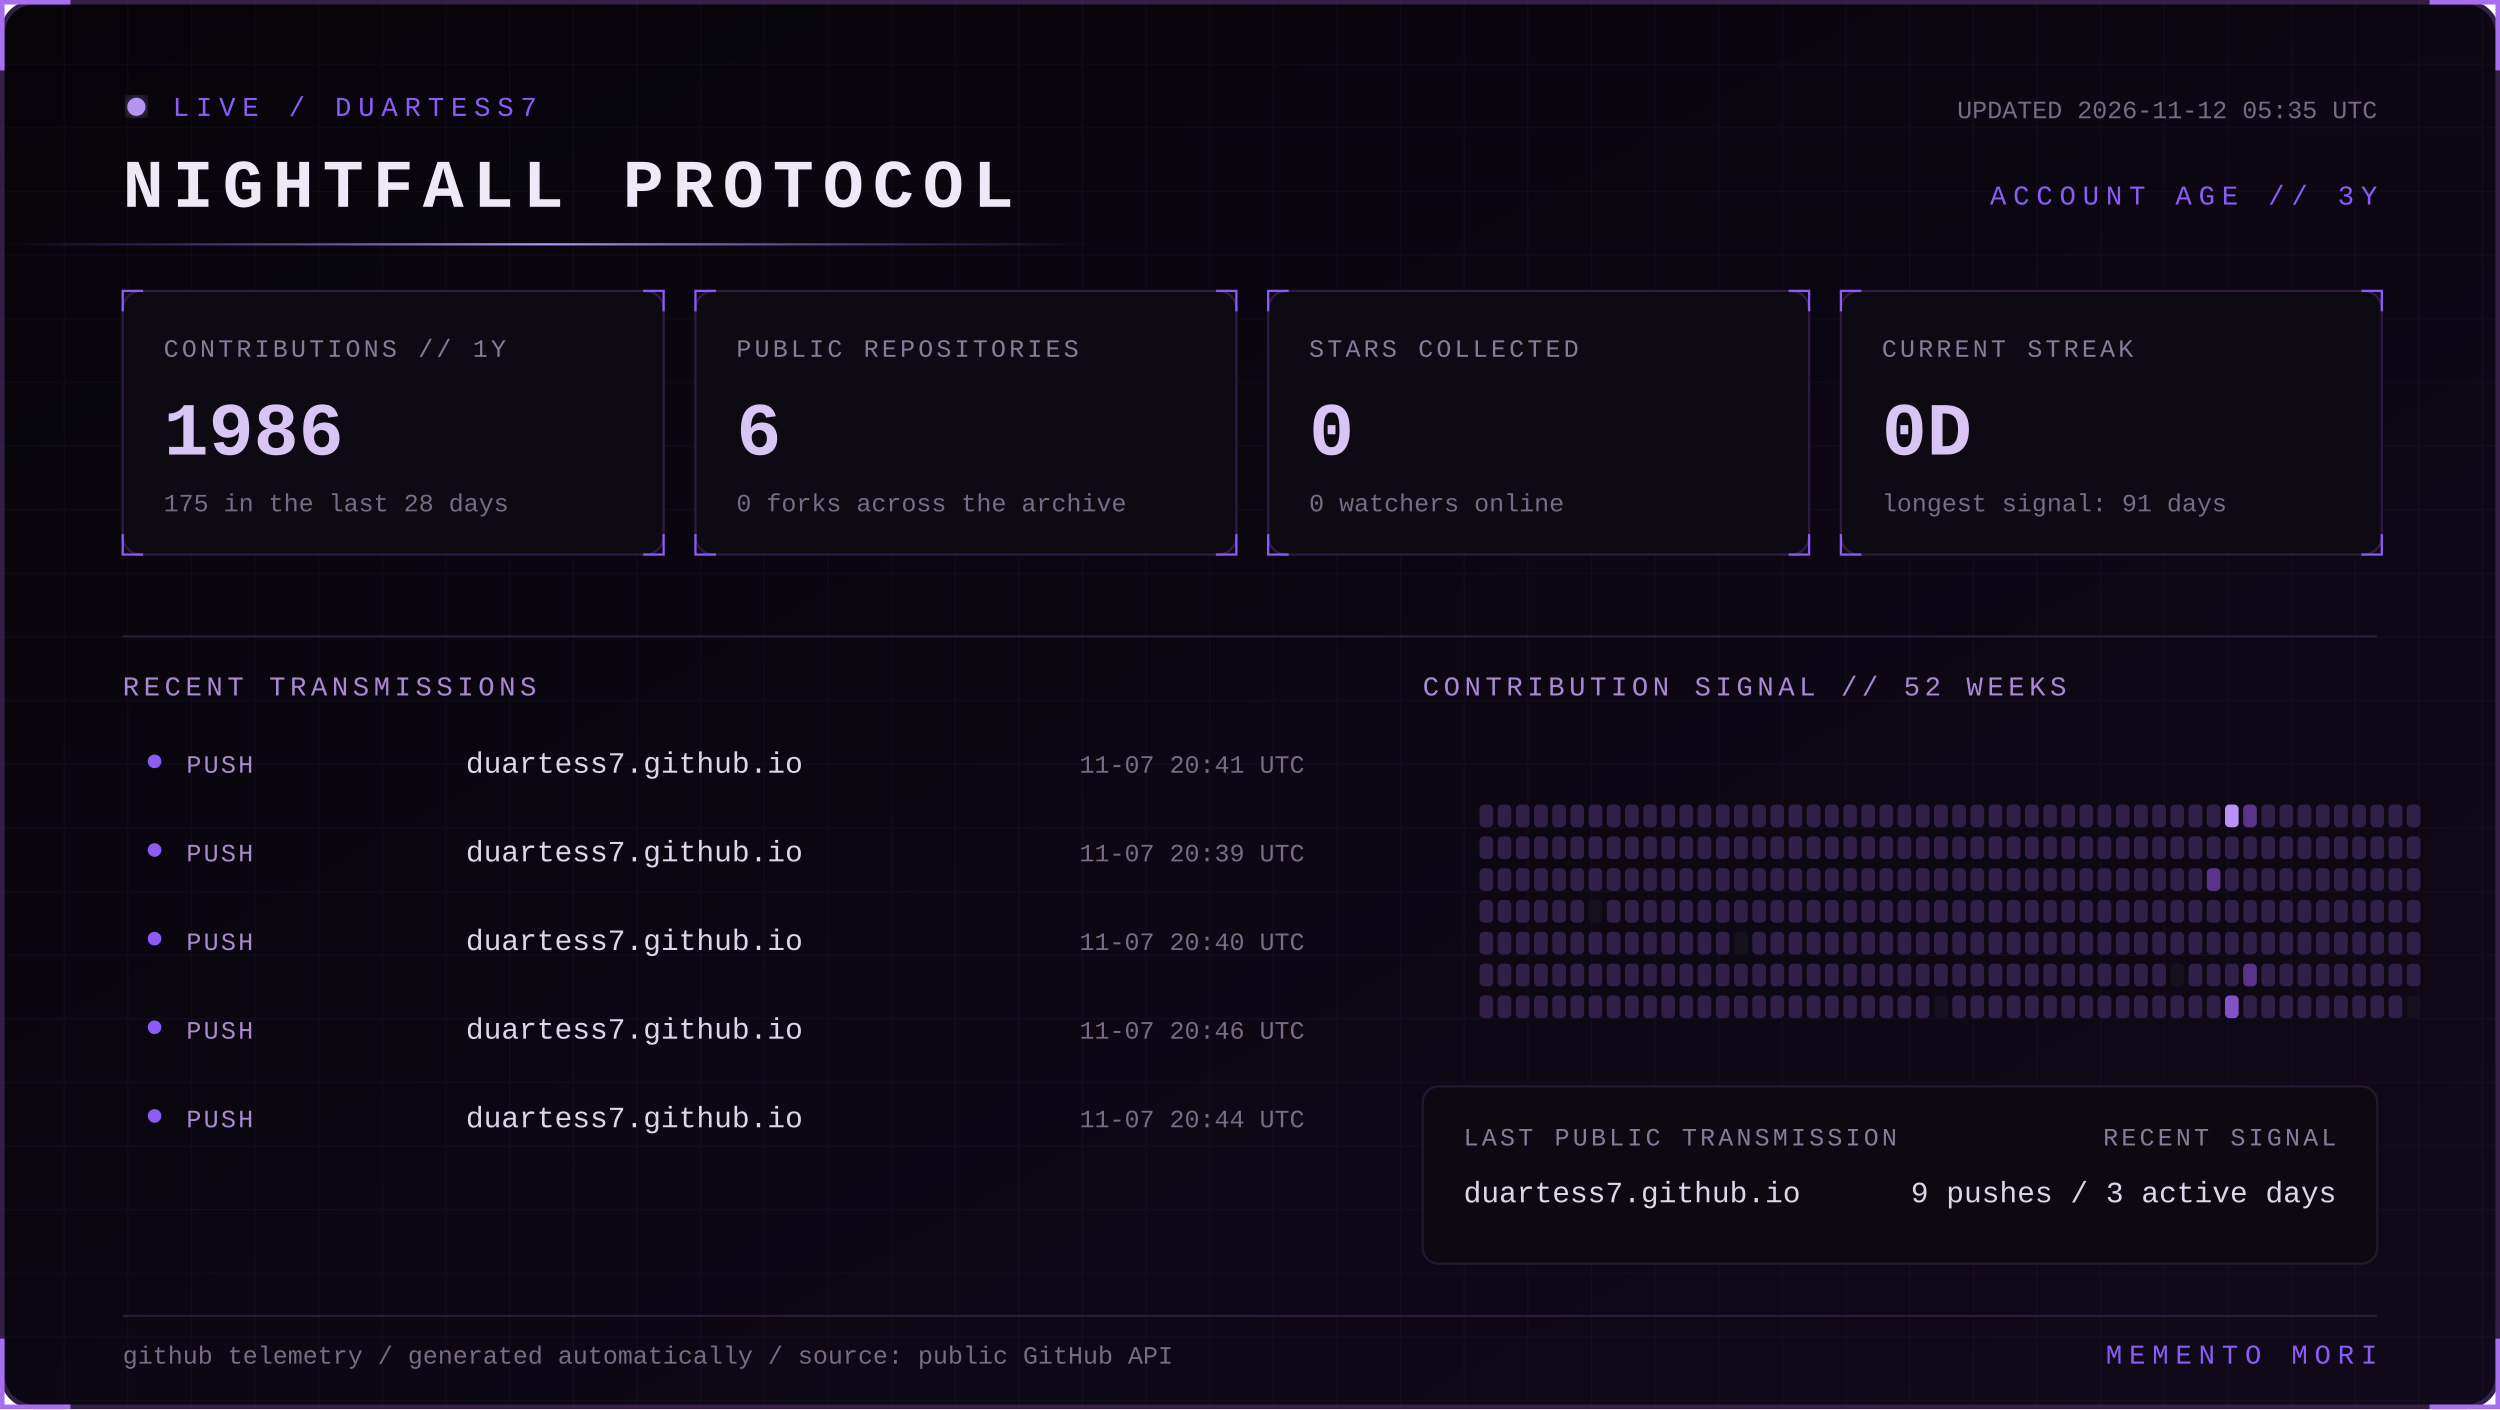
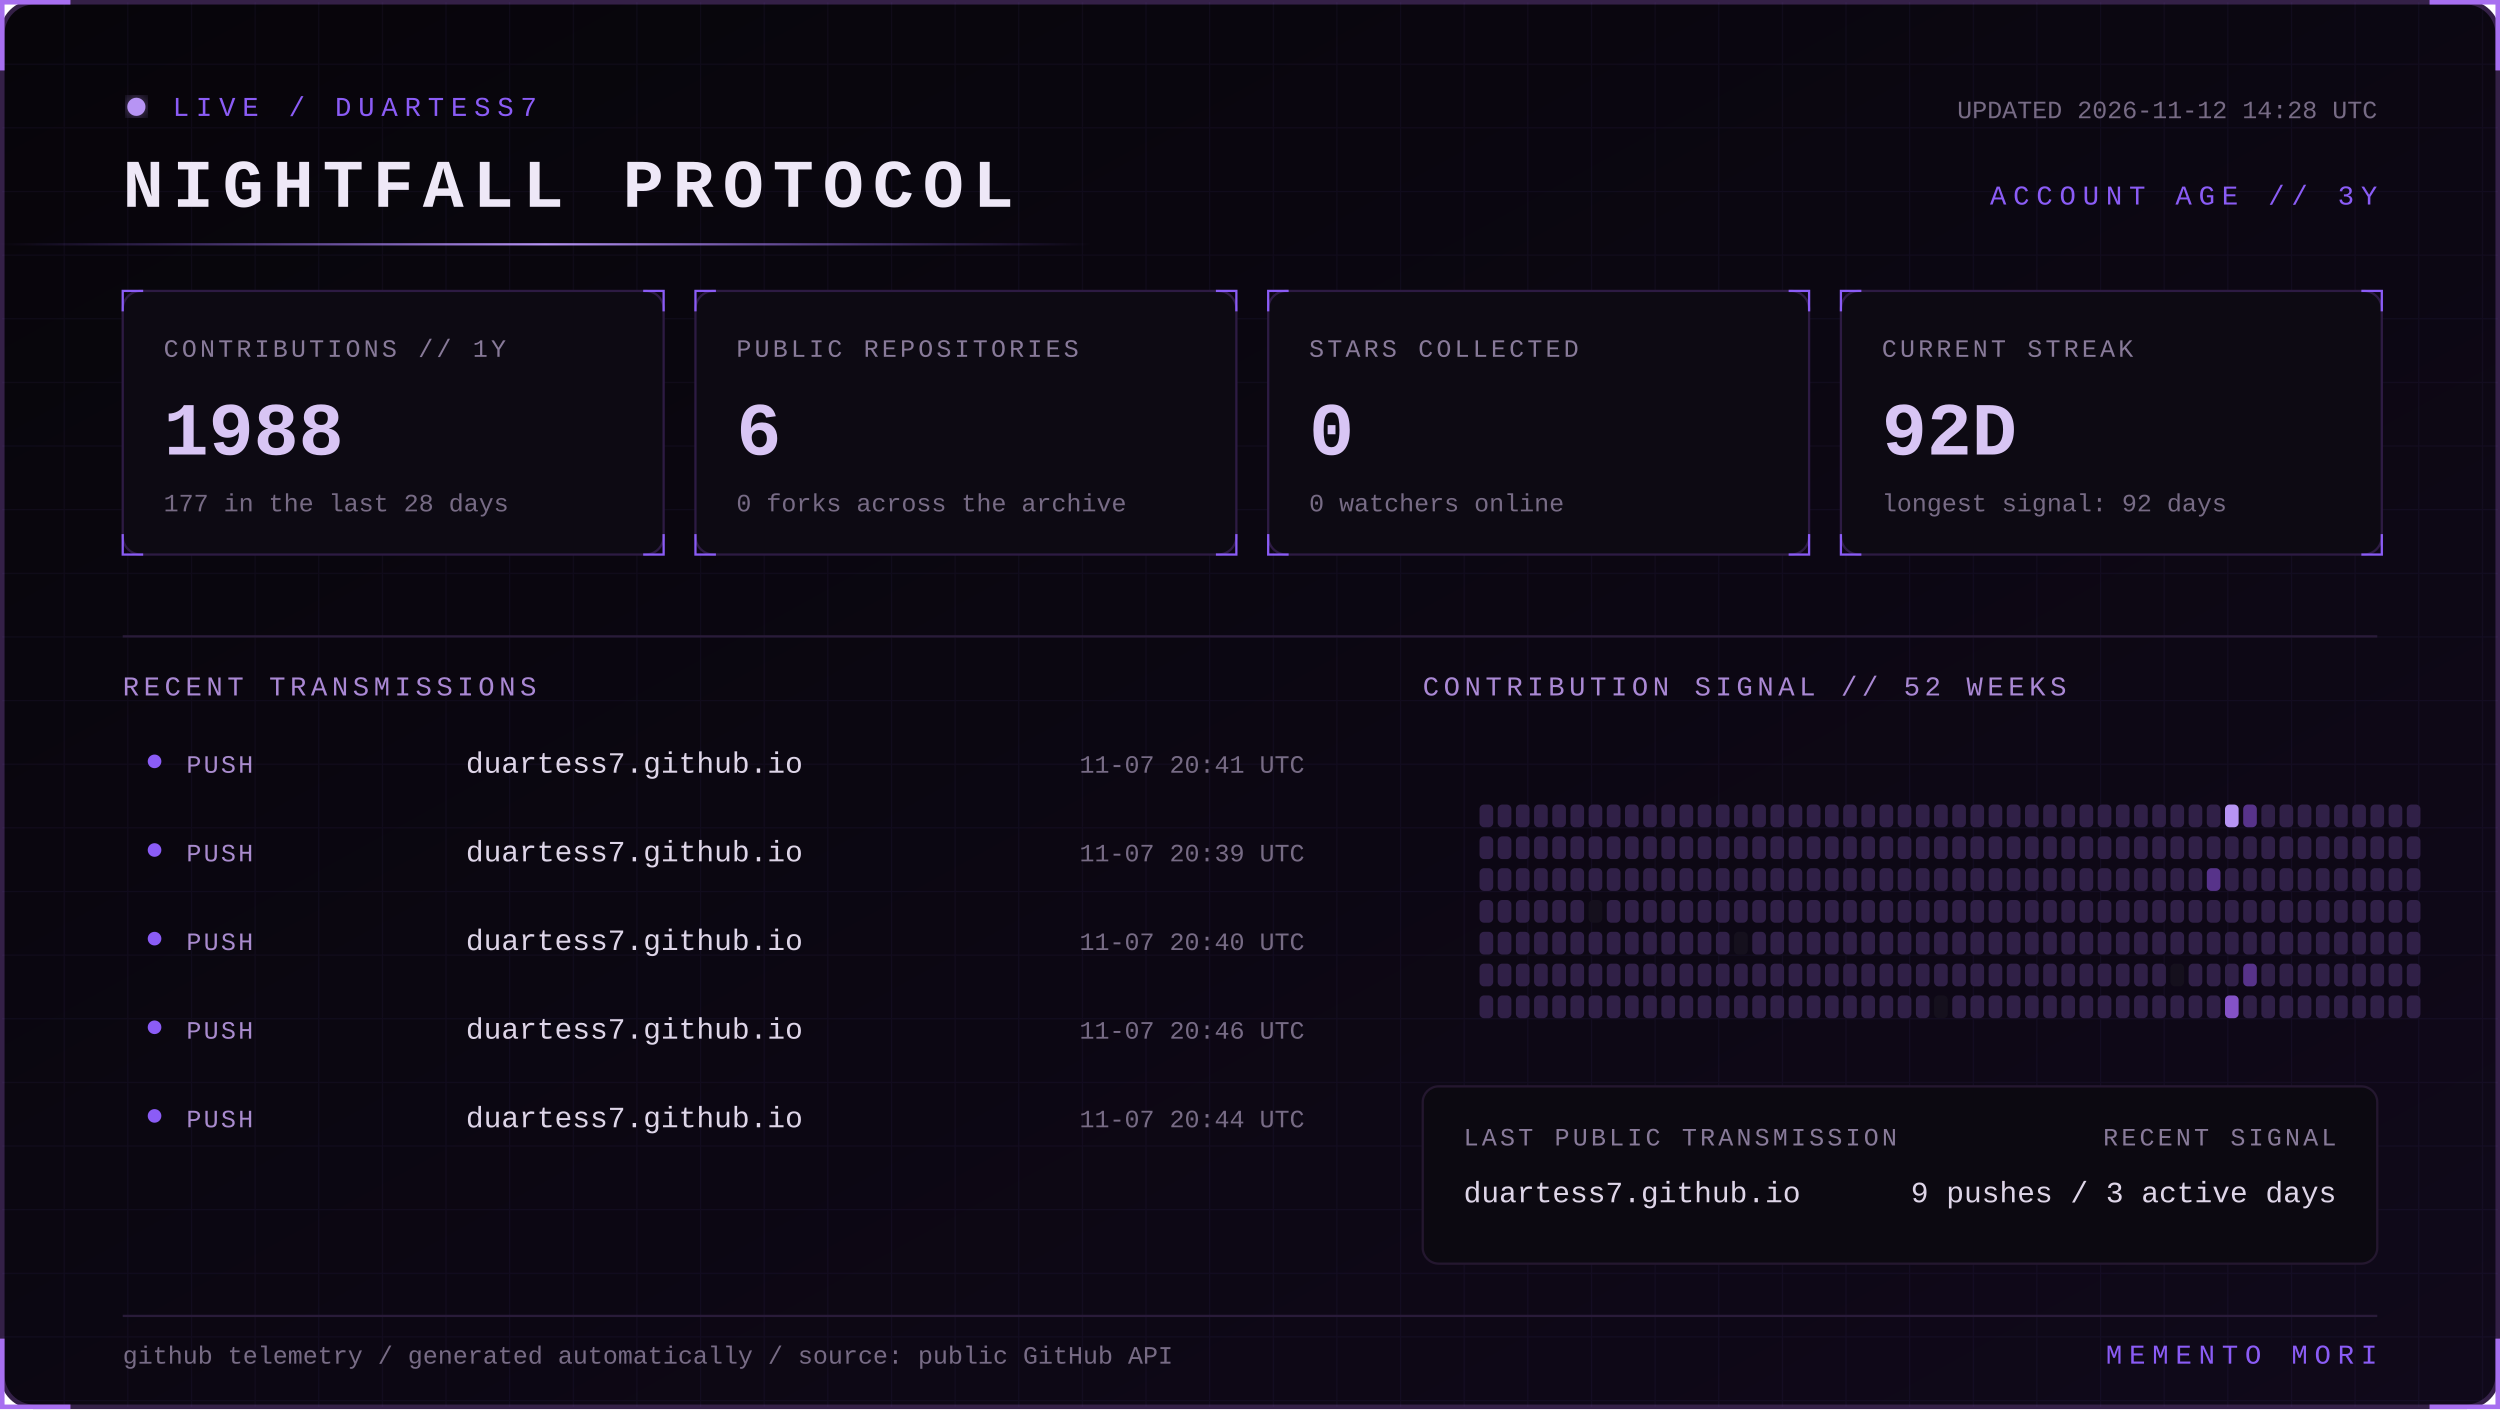
<svg xmlns="http://www.w3.org/2000/svg" width="1100" height="620" viewBox="0 0 1100 620" role="img" aria-labelledby="title desc">
  <defs>
    <linearGradient id="bg" x1="0" y1="0" x2="1" y2="1">
      <stop stop-color="#07050a" />
      <stop offset="1" stop-color="#10091a" />
    </linearGradient>
    <linearGradient id="beam">
      <stop stop-color="#8b5cf6" stop-opacity="0" />
      <stop offset=".5" stop-color="#b794f4" />
      <stop offset="1" stop-color="#8b5cf6" stop-opacity="0" />
    </linearGradient>
    <filter id="glow">
      <feGaussianBlur stdDeviation="4" result="b" />
      <feMerge>
        <feMergeNode in="b" />
        <feMergeNode in="SourceGraphic" />
      </feMerge>
    </filter>
    <pattern id="grid" width="28" height="28" patternUnits="userSpaceOnUse">
      <path d="M28 0H0V28" fill="none" stroke="#8b5cf6" stroke-opacity=".055" />
    </pattern>
    <style>
      text { font-family: Consolas, 'Courier New', monospace; }
      .kicker { fill:#8b5cf6; font-size:12px; letter-spacing:3px; }
      .title { fill:#eee8f7; font-size:30px; font-weight:700; letter-spacing:4px; }
      .label { fill:#887a99; font-size:11px; letter-spacing:1.4px; }
      .value { fill:#d8c5f4; font-size:33px; font-weight:700; }
      .detail,.pct { fill:#776b85; font-size:11px; }
      .section { fill:#aa88d4; font-size:12px; letter-spacing:2px; }
      .lang { fill:#ded5e8; font-size:13px; }
      .event { fill:#a98bce; font-size:11px; letter-spacing:1px; }
      .scan { animation:scan 5s linear infinite; }
      .blink { animation:blink 1.6s step-end infinite; }
      @keyframes scan { from { transform:translateX(-500px) } to { transform:translateX(1100px) } }
      @keyframes blink { 50% { opacity:.25 } }
    </style>
  </defs>
  <rect x="1" y="1" width="1098" height="618" rx="14" fill="url(#bg)" stroke="#342047" stroke-width="2" />
  <rect x="1" y="1" width="1098" height="618" rx="14" fill="url(#grid)" />
  <path d="M31 1H1v30 M1069 1h30v30 M1099 589v30h-30 M31 619H1v-30" stroke="#a76ff0" stroke-width="2" fill="none" />
  <g transform="translate(54 42)">
    <circle cx="6" cy="5" r="4" fill="#b794f4" filter="url(#glow)" class="blink" />
    <text x="22" y="9" class="kicker">LIVE / DUARTESS7</text>
    <text y="49" class="title">NIGHTFALL PROTOCOL</text>
-     <text x="992" y="10" text-anchor="end" class="detail">UPDATED 2026-11-12 05:35 UTC</text>
+     <text x="992" y="10" text-anchor="end" class="detail">UPDATED 2026-11-12 14:28 UTC</text>
    <text x="992" y="48" text-anchor="end" class="kicker">ACCOUNT AGE // 3Y</text>
  </g>
  <rect y="107" width="480" height="1" fill="url(#beam)" class="scan" />
  <g transform="translate(54 128)">
    <rect width="238" height="116" rx="8" fill="#0d0a13" stroke="#2d1b43" />
    <path d="M0 9V0h9 M229 0h9v9 M238 107v9h-9 M9 116H0v-9" stroke="#8b5cf6" fill="none" />
    <text x="18" y="29" class="label">CONTRIBUTIONS // 1Y</text>
-     <text x="18" y="72" class="value">1986</text>
-     <text x="18" y="97" class="detail">175 in the last 28 days</text>
+     <text x="18" y="72" class="value">1988</text>
+     <text x="18" y="97" class="detail">177 in the last 28 days</text>
  </g>
  <g transform="translate(306 128)">
    <rect width="238" height="116" rx="8" fill="#0d0a13" stroke="#2d1b43" />
    <path d="M0 9V0h9 M229 0h9v9 M238 107v9h-9 M9 116H0v-9" stroke="#8b5cf6" fill="none" />
    <text x="18" y="29" class="label">PUBLIC REPOSITORIES</text>
    <text x="18" y="72" class="value">6</text>
    <text x="18" y="97" class="detail">0 forks across the archive</text>
  </g>
  <g transform="translate(558 128)">
    <rect width="238" height="116" rx="8" fill="#0d0a13" stroke="#2d1b43" />
    <path d="M0 9V0h9 M229 0h9v9 M238 107v9h-9 M9 116H0v-9" stroke="#8b5cf6" fill="none" />
    <text x="18" y="29" class="label">STARS COLLECTED</text>
    <text x="18" y="72" class="value">0</text>
    <text x="18" y="97" class="detail">0 watchers online</text>
  </g>
  <g transform="translate(810 128)">
    <rect width="238" height="116" rx="8" fill="#0d0a13" stroke="#2d1b43" />
    <path d="M0 9V0h9 M229 0h9v9 M238 107v9h-9 M9 116H0v-9" stroke="#8b5cf6" fill="none" />
    <text x="18" y="29" class="label">CURRENT STREAK</text>
-     <text x="18" y="72" class="value">0D</text>
-     <text x="18" y="97" class="detail">longest signal: 91 days</text>
+     <text x="18" y="72" class="value">92D</text>
+     <text x="18" y="97" class="detail">longest signal: 92 days</text>
  </g>
  <path d="M54 280H1046" stroke="#291b39" />
  <text x="54" y="306" class="section">RECENT TRANSMISSIONS</text>
  <text x="626" y="306" class="section">CONTRIBUTION SIGNAL // 52 WEEKS</text>
  <circle cx="68" cy="335" r="3" fill="#8b5cf6" />
  <text x="82" y="340" class="event">PUSH</text>
  <text x="205" y="340" class="lang">duartess7.github.io</text>
  <text x="574" y="340" text-anchor="end" class="pct">11-07 20:41 UTC</text>
  <circle cx="68" cy="374" r="3" fill="#8b5cf6" />
  <text x="82" y="379" class="event">PUSH</text>
  <text x="205" y="379" class="lang">duartess7.github.io</text>
  <text x="574" y="379" text-anchor="end" class="pct">11-07 20:39 UTC</text>
  <circle cx="68" cy="413" r="3" fill="#8b5cf6" />
  <text x="82" y="418" class="event">PUSH</text>
  <text x="205" y="418" class="lang">duartess7.github.io</text>
  <text x="574" y="418" text-anchor="end" class="pct">11-07 20:40 UTC</text>
  <circle cx="68" cy="452" r="3" fill="#8b5cf6" />
  <text x="82" y="457" class="event">PUSH</text>
  <text x="205" y="457" class="lang">duartess7.github.io</text>
  <text x="574" y="457" text-anchor="end" class="pct">11-07 20:46 UTC</text>
  <circle cx="68" cy="491" r="3" fill="#8b5cf6" />
  <text x="82" y="496" class="event">PUSH</text>
  <text x="205" y="496" class="lang">duartess7.github.io</text>
  <text x="574" y="496" text-anchor="end" class="pct">11-07 20:44 UTC</text>
  <g>
    <rect x="651" y="354" width="6" height="10" rx="2" fill="#302047" />
    <rect x="651" y="368" width="6" height="10" rx="2" fill="#302047" />
    <rect x="651" y="382" width="6" height="10" rx="2" fill="#302047" />
    <rect x="651" y="396" width="6" height="10" rx="2" fill="#302047" />
    <rect x="651" y="410" width="6" height="10" rx="2" fill="#302047" />
    <rect x="651" y="424" width="6" height="10" rx="2" fill="#302047" />
    <rect x="651" y="438" width="6" height="10" rx="2" fill="#302047" />
    <rect x="659" y="354" width="6" height="10" rx="2" fill="#302047" />
    <rect x="659" y="368" width="6" height="10" rx="2" fill="#302047" />
    <rect x="659" y="382" width="6" height="10" rx="2" fill="#302047" />
    <rect x="659" y="396" width="6" height="10" rx="2" fill="#302047" />
    <rect x="659" y="410" width="6" height="10" rx="2" fill="#302047" />
    <rect x="659" y="424" width="6" height="10" rx="2" fill="#302047" />
    <rect x="659" y="438" width="6" height="10" rx="2" fill="#302047" />
    <rect x="667" y="354" width="6" height="10" rx="2" fill="#302047" />
    <rect x="667" y="368" width="6" height="10" rx="2" fill="#302047" />
    <rect x="667" y="382" width="6" height="10" rx="2" fill="#302047" />
    <rect x="667" y="396" width="6" height="10" rx="2" fill="#302047" />
    <rect x="667" y="410" width="6" height="10" rx="2" fill="#302047" />
    <rect x="667" y="424" width="6" height="10" rx="2" fill="#302047" />
    <rect x="667" y="438" width="6" height="10" rx="2" fill="#302047" />
    <rect x="675" y="354" width="6" height="10" rx="2" fill="#302047" />
    <rect x="675" y="368" width="6" height="10" rx="2" fill="#302047" />
    <rect x="675" y="382" width="6" height="10" rx="2" fill="#302047" />
    <rect x="675" y="396" width="6" height="10" rx="2" fill="#302047" />
    <rect x="675" y="410" width="6" height="10" rx="2" fill="#302047" />
    <rect x="675" y="424" width="6" height="10" rx="2" fill="#302047" />
    <rect x="675" y="438" width="6" height="10" rx="2" fill="#302047" />
    <rect x="683" y="354" width="6" height="10" rx="2" fill="#302047" />
    <rect x="683" y="368" width="6" height="10" rx="2" fill="#302047" />
    <rect x="683" y="382" width="6" height="10" rx="2" fill="#302047" />
    <rect x="683" y="396" width="6" height="10" rx="2" fill="#302047" />
    <rect x="683" y="410" width="6" height="10" rx="2" fill="#302047" />
    <rect x="683" y="424" width="6" height="10" rx="2" fill="#302047" />
    <rect x="683" y="438" width="6" height="10" rx="2" fill="#302047" />
    <rect x="691" y="354" width="6" height="10" rx="2" fill="#302047" />
    <rect x="691" y="368" width="6" height="10" rx="2" fill="#302047" />
    <rect x="691" y="382" width="6" height="10" rx="2" fill="#302047" />
    <rect x="691" y="396" width="6" height="10" rx="2" fill="#302047" />
    <rect x="691" y="410" width="6" height="10" rx="2" fill="#302047" />
    <rect x="691" y="424" width="6" height="10" rx="2" fill="#302047" />
    <rect x="691" y="438" width="6" height="10" rx="2" fill="#302047" />
    <rect x="699" y="354" width="6" height="10" rx="2" fill="#302047" />
    <rect x="699" y="368" width="6" height="10" rx="2" fill="#302047" />
    <rect x="699" y="382" width="6" height="10" rx="2" fill="#302047" />
    <rect x="699" y="396" width="6" height="10" rx="2" fill="#15101d" />
    <rect x="699" y="410" width="6" height="10" rx="2" fill="#302047" />
    <rect x="699" y="424" width="6" height="10" rx="2" fill="#302047" />
    <rect x="699" y="438" width="6" height="10" rx="2" fill="#302047" />
    <rect x="707" y="354" width="6" height="10" rx="2" fill="#302047" />
    <rect x="707" y="368" width="6" height="10" rx="2" fill="#302047" />
    <rect x="707" y="382" width="6" height="10" rx="2" fill="#302047" />
    <rect x="707" y="396" width="6" height="10" rx="2" fill="#302047" />
    <rect x="707" y="410" width="6" height="10" rx="2" fill="#302047" />
    <rect x="707" y="424" width="6" height="10" rx="2" fill="#302047" />
    <rect x="707" y="438" width="6" height="10" rx="2" fill="#302047" />
    <rect x="715" y="354" width="6" height="10" rx="2" fill="#302047" />
    <rect x="715" y="368" width="6" height="10" rx="2" fill="#302047" />
    <rect x="715" y="382" width="6" height="10" rx="2" fill="#302047" />
    <rect x="715" y="396" width="6" height="10" rx="2" fill="#302047" />
    <rect x="715" y="410" width="6" height="10" rx="2" fill="#302047" />
    <rect x="715" y="424" width="6" height="10" rx="2" fill="#302047" />
    <rect x="715" y="438" width="6" height="10" rx="2" fill="#302047" />
    <rect x="723" y="354" width="6" height="10" rx="2" fill="#302047" />
    <rect x="723" y="368" width="6" height="10" rx="2" fill="#302047" />
    <rect x="723" y="382" width="6" height="10" rx="2" fill="#302047" />
    <rect x="723" y="396" width="6" height="10" rx="2" fill="#302047" />
    <rect x="723" y="410" width="6" height="10" rx="2" fill="#302047" />
    <rect x="723" y="424" width="6" height="10" rx="2" fill="#302047" />
    <rect x="723" y="438" width="6" height="10" rx="2" fill="#302047" />
    <rect x="731" y="354" width="6" height="10" rx="2" fill="#302047" />
    <rect x="731" y="368" width="6" height="10" rx="2" fill="#302047" />
    <rect x="731" y="382" width="6" height="10" rx="2" fill="#302047" />
    <rect x="731" y="396" width="6" height="10" rx="2" fill="#302047" />
    <rect x="731" y="410" width="6" height="10" rx="2" fill="#302047" />
    <rect x="731" y="424" width="6" height="10" rx="2" fill="#302047" />
    <rect x="731" y="438" width="6" height="10" rx="2" fill="#302047" />
    <rect x="739" y="354" width="6" height="10" rx="2" fill="#302047" />
    <rect x="739" y="368" width="6" height="10" rx="2" fill="#302047" />
    <rect x="739" y="382" width="6" height="10" rx="2" fill="#302047" />
    <rect x="739" y="396" width="6" height="10" rx="2" fill="#302047" />
    <rect x="739" y="410" width="6" height="10" rx="2" fill="#302047" />
    <rect x="739" y="424" width="6" height="10" rx="2" fill="#302047" />
    <rect x="739" y="438" width="6" height="10" rx="2" fill="#302047" />
    <rect x="747" y="354" width="6" height="10" rx="2" fill="#302047" />
    <rect x="747" y="368" width="6" height="10" rx="2" fill="#302047" />
    <rect x="747" y="382" width="6" height="10" rx="2" fill="#302047" />
    <rect x="747" y="396" width="6" height="10" rx="2" fill="#302047" />
    <rect x="747" y="410" width="6" height="10" rx="2" fill="#302047" />
    <rect x="747" y="424" width="6" height="10" rx="2" fill="#302047" />
    <rect x="747" y="438" width="6" height="10" rx="2" fill="#302047" />
    <rect x="755" y="354" width="6" height="10" rx="2" fill="#302047" />
    <rect x="755" y="368" width="6" height="10" rx="2" fill="#302047" />
    <rect x="755" y="382" width="6" height="10" rx="2" fill="#302047" />
    <rect x="755" y="396" width="6" height="10" rx="2" fill="#302047" />
    <rect x="755" y="410" width="6" height="10" rx="2" fill="#302047" />
    <rect x="755" y="424" width="6" height="10" rx="2" fill="#302047" />
    <rect x="755" y="438" width="6" height="10" rx="2" fill="#302047" />
    <rect x="763" y="354" width="6" height="10" rx="2" fill="#302047" />
    <rect x="763" y="368" width="6" height="10" rx="2" fill="#302047" />
    <rect x="763" y="382" width="6" height="10" rx="2" fill="#302047" />
    <rect x="763" y="396" width="6" height="10" rx="2" fill="#302047" />
    <rect x="763" y="410" width="6" height="10" rx="2" fill="#15101d" />
    <rect x="763" y="424" width="6" height="10" rx="2" fill="#302047" />
    <rect x="763" y="438" width="6" height="10" rx="2" fill="#302047" />
    <rect x="771" y="354" width="6" height="10" rx="2" fill="#302047" />
    <rect x="771" y="368" width="6" height="10" rx="2" fill="#302047" />
    <rect x="771" y="382" width="6" height="10" rx="2" fill="#302047" />
    <rect x="771" y="396" width="6" height="10" rx="2" fill="#302047" />
    <rect x="771" y="410" width="6" height="10" rx="2" fill="#302047" />
    <rect x="771" y="424" width="6" height="10" rx="2" fill="#302047" />
    <rect x="771" y="438" width="6" height="10" rx="2" fill="#302047" />
    <rect x="779" y="354" width="6" height="10" rx="2" fill="#302047" />
    <rect x="779" y="368" width="6" height="10" rx="2" fill="#302047" />
    <rect x="779" y="382" width="6" height="10" rx="2" fill="#302047" />
    <rect x="779" y="396" width="6" height="10" rx="2" fill="#302047" />
    <rect x="779" y="410" width="6" height="10" rx="2" fill="#302047" />
    <rect x="779" y="424" width="6" height="10" rx="2" fill="#302047" />
    <rect x="779" y="438" width="6" height="10" rx="2" fill="#302047" />
    <rect x="787" y="354" width="6" height="10" rx="2" fill="#302047" />
    <rect x="787" y="368" width="6" height="10" rx="2" fill="#302047" />
    <rect x="787" y="382" width="6" height="10" rx="2" fill="#302047" />
    <rect x="787" y="396" width="6" height="10" rx="2" fill="#302047" />
    <rect x="787" y="410" width="6" height="10" rx="2" fill="#302047" />
    <rect x="787" y="424" width="6" height="10" rx="2" fill="#302047" />
    <rect x="787" y="438" width="6" height="10" rx="2" fill="#302047" />
    <rect x="795" y="354" width="6" height="10" rx="2" fill="#302047" />
    <rect x="795" y="368" width="6" height="10" rx="2" fill="#302047" />
    <rect x="795" y="382" width="6" height="10" rx="2" fill="#302047" />
    <rect x="795" y="396" width="6" height="10" rx="2" fill="#302047" />
    <rect x="795" y="410" width="6" height="10" rx="2" fill="#302047" />
    <rect x="795" y="424" width="6" height="10" rx="2" fill="#302047" />
    <rect x="795" y="438" width="6" height="10" rx="2" fill="#302047" />
    <rect x="803" y="354" width="6" height="10" rx="2" fill="#302047" />
    <rect x="803" y="368" width="6" height="10" rx="2" fill="#302047" />
    <rect x="803" y="382" width="6" height="10" rx="2" fill="#302047" />
    <rect x="803" y="396" width="6" height="10" rx="2" fill="#302047" />
    <rect x="803" y="410" width="6" height="10" rx="2" fill="#302047" />
    <rect x="803" y="424" width="6" height="10" rx="2" fill="#302047" />
    <rect x="803" y="438" width="6" height="10" rx="2" fill="#302047" />
    <rect x="811" y="354" width="6" height="10" rx="2" fill="#302047" />
    <rect x="811" y="368" width="6" height="10" rx="2" fill="#302047" />
    <rect x="811" y="382" width="6" height="10" rx="2" fill="#302047" />
    <rect x="811" y="396" width="6" height="10" rx="2" fill="#302047" />
    <rect x="811" y="410" width="6" height="10" rx="2" fill="#302047" />
    <rect x="811" y="424" width="6" height="10" rx="2" fill="#302047" />
    <rect x="811" y="438" width="6" height="10" rx="2" fill="#302047" />
    <rect x="819" y="354" width="6" height="10" rx="2" fill="#302047" />
    <rect x="819" y="368" width="6" height="10" rx="2" fill="#302047" />
    <rect x="819" y="382" width="6" height="10" rx="2" fill="#302047" />
    <rect x="819" y="396" width="6" height="10" rx="2" fill="#302047" />
    <rect x="819" y="410" width="6" height="10" rx="2" fill="#302047" />
    <rect x="819" y="424" width="6" height="10" rx="2" fill="#302047" />
    <rect x="819" y="438" width="6" height="10" rx="2" fill="#302047" />
    <rect x="827" y="354" width="6" height="10" rx="2" fill="#302047" />
    <rect x="827" y="368" width="6" height="10" rx="2" fill="#302047" />
    <rect x="827" y="382" width="6" height="10" rx="2" fill="#302047" />
    <rect x="827" y="396" width="6" height="10" rx="2" fill="#302047" />
    <rect x="827" y="410" width="6" height="10" rx="2" fill="#302047" />
    <rect x="827" y="424" width="6" height="10" rx="2" fill="#302047" />
    <rect x="827" y="438" width="6" height="10" rx="2" fill="#302047" />
    <rect x="835" y="354" width="6" height="10" rx="2" fill="#302047" />
    <rect x="835" y="368" width="6" height="10" rx="2" fill="#302047" />
    <rect x="835" y="382" width="6" height="10" rx="2" fill="#302047" />
    <rect x="835" y="396" width="6" height="10" rx="2" fill="#302047" />
    <rect x="835" y="410" width="6" height="10" rx="2" fill="#302047" />
    <rect x="835" y="424" width="6" height="10" rx="2" fill="#302047" />
    <rect x="835" y="438" width="6" height="10" rx="2" fill="#302047" />
    <rect x="843" y="354" width="6" height="10" rx="2" fill="#302047" />
    <rect x="843" y="368" width="6" height="10" rx="2" fill="#302047" />
    <rect x="843" y="382" width="6" height="10" rx="2" fill="#302047" />
    <rect x="843" y="396" width="6" height="10" rx="2" fill="#302047" />
    <rect x="843" y="410" width="6" height="10" rx="2" fill="#302047" />
    <rect x="843" y="424" width="6" height="10" rx="2" fill="#302047" />
    <rect x="843" y="438" width="6" height="10" rx="2" fill="#302047" />
    <rect x="851" y="354" width="6" height="10" rx="2" fill="#302047" />
    <rect x="851" y="368" width="6" height="10" rx="2" fill="#302047" />
    <rect x="851" y="382" width="6" height="10" rx="2" fill="#302047" />
    <rect x="851" y="396" width="6" height="10" rx="2" fill="#302047" />
    <rect x="851" y="410" width="6" height="10" rx="2" fill="#302047" />
    <rect x="851" y="424" width="6" height="10" rx="2" fill="#302047" />
    <rect x="851" y="438" width="6" height="10" rx="2" fill="#15101d" />
    <rect x="859" y="354" width="6" height="10" rx="2" fill="#302047" />
    <rect x="859" y="368" width="6" height="10" rx="2" fill="#302047" />
    <rect x="859" y="382" width="6" height="10" rx="2" fill="#302047" />
    <rect x="859" y="396" width="6" height="10" rx="2" fill="#302047" />
    <rect x="859" y="410" width="6" height="10" rx="2" fill="#302047" />
    <rect x="859" y="424" width="6" height="10" rx="2" fill="#302047" />
    <rect x="859" y="438" width="6" height="10" rx="2" fill="#302047" />
    <rect x="867" y="354" width="6" height="10" rx="2" fill="#302047" />
    <rect x="867" y="368" width="6" height="10" rx="2" fill="#302047" />
    <rect x="867" y="382" width="6" height="10" rx="2" fill="#302047" />
    <rect x="867" y="396" width="6" height="10" rx="2" fill="#302047" />
    <rect x="867" y="410" width="6" height="10" rx="2" fill="#302047" />
    <rect x="867" y="424" width="6" height="10" rx="2" fill="#302047" />
    <rect x="867" y="438" width="6" height="10" rx="2" fill="#302047" />
    <rect x="875" y="354" width="6" height="10" rx="2" fill="#302047" />
    <rect x="875" y="368" width="6" height="10" rx="2" fill="#302047" />
    <rect x="875" y="382" width="6" height="10" rx="2" fill="#302047" />
    <rect x="875" y="396" width="6" height="10" rx="2" fill="#302047" />
    <rect x="875" y="410" width="6" height="10" rx="2" fill="#302047" />
    <rect x="875" y="424" width="6" height="10" rx="2" fill="#302047" />
    <rect x="875" y="438" width="6" height="10" rx="2" fill="#302047" />
    <rect x="883" y="354" width="6" height="10" rx="2" fill="#302047" />
    <rect x="883" y="368" width="6" height="10" rx="2" fill="#302047" />
    <rect x="883" y="382" width="6" height="10" rx="2" fill="#302047" />
    <rect x="883" y="396" width="6" height="10" rx="2" fill="#302047" />
    <rect x="883" y="410" width="6" height="10" rx="2" fill="#302047" />
    <rect x="883" y="424" width="6" height="10" rx="2" fill="#302047" />
    <rect x="883" y="438" width="6" height="10" rx="2" fill="#302047" />
    <rect x="891" y="354" width="6" height="10" rx="2" fill="#302047" />
    <rect x="891" y="368" width="6" height="10" rx="2" fill="#302047" />
    <rect x="891" y="382" width="6" height="10" rx="2" fill="#302047" />
    <rect x="891" y="396" width="6" height="10" rx="2" fill="#302047" />
    <rect x="891" y="410" width="6" height="10" rx="2" fill="#302047" />
    <rect x="891" y="424" width="6" height="10" rx="2" fill="#302047" />
    <rect x="891" y="438" width="6" height="10" rx="2" fill="#302047" />
    <rect x="899" y="354" width="6" height="10" rx="2" fill="#302047" />
    <rect x="899" y="368" width="6" height="10" rx="2" fill="#302047" />
    <rect x="899" y="382" width="6" height="10" rx="2" fill="#302047" />
    <rect x="899" y="396" width="6" height="10" rx="2" fill="#302047" />
    <rect x="899" y="410" width="6" height="10" rx="2" fill="#302047" />
    <rect x="899" y="424" width="6" height="10" rx="2" fill="#302047" />
    <rect x="899" y="438" width="6" height="10" rx="2" fill="#302047" />
    <rect x="907" y="354" width="6" height="10" rx="2" fill="#302047" />
    <rect x="907" y="368" width="6" height="10" rx="2" fill="#302047" />
    <rect x="907" y="382" width="6" height="10" rx="2" fill="#302047" />
    <rect x="907" y="396" width="6" height="10" rx="2" fill="#302047" />
    <rect x="907" y="410" width="6" height="10" rx="2" fill="#302047" />
    <rect x="907" y="424" width="6" height="10" rx="2" fill="#302047" />
    <rect x="907" y="438" width="6" height="10" rx="2" fill="#302047" />
    <rect x="915" y="354" width="6" height="10" rx="2" fill="#302047" />
    <rect x="915" y="368" width="6" height="10" rx="2" fill="#302047" />
    <rect x="915" y="382" width="6" height="10" rx="2" fill="#302047" />
    <rect x="915" y="396" width="6" height="10" rx="2" fill="#302047" />
    <rect x="915" y="410" width="6" height="10" rx="2" fill="#302047" />
    <rect x="915" y="424" width="6" height="10" rx="2" fill="#302047" />
    <rect x="915" y="438" width="6" height="10" rx="2" fill="#302047" />
    <rect x="923" y="354" width="6" height="10" rx="2" fill="#302047" />
    <rect x="923" y="368" width="6" height="10" rx="2" fill="#302047" />
    <rect x="923" y="382" width="6" height="10" rx="2" fill="#302047" />
    <rect x="923" y="396" width="6" height="10" rx="2" fill="#302047" />
    <rect x="923" y="410" width="6" height="10" rx="2" fill="#302047" />
    <rect x="923" y="424" width="6" height="10" rx="2" fill="#302047" />
    <rect x="923" y="438" width="6" height="10" rx="2" fill="#302047" />
    <rect x="931" y="354" width="6" height="10" rx="2" fill="#302047" />
    <rect x="931" y="368" width="6" height="10" rx="2" fill="#302047" />
    <rect x="931" y="382" width="6" height="10" rx="2" fill="#302047" />
    <rect x="931" y="396" width="6" height="10" rx="2" fill="#302047" />
    <rect x="931" y="410" width="6" height="10" rx="2" fill="#302047" />
    <rect x="931" y="424" width="6" height="10" rx="2" fill="#302047" />
    <rect x="931" y="438" width="6" height="10" rx="2" fill="#302047" />
    <rect x="939" y="354" width="6" height="10" rx="2" fill="#302047" />
    <rect x="939" y="368" width="6" height="10" rx="2" fill="#302047" />
    <rect x="939" y="382" width="6" height="10" rx="2" fill="#302047" />
    <rect x="939" y="396" width="6" height="10" rx="2" fill="#302047" />
    <rect x="939" y="410" width="6" height="10" rx="2" fill="#302047" />
    <rect x="939" y="424" width="6" height="10" rx="2" fill="#302047" />
    <rect x="939" y="438" width="6" height="10" rx="2" fill="#302047" />
    <rect x="947" y="354" width="6" height="10" rx="2" fill="#302047" />
    <rect x="947" y="368" width="6" height="10" rx="2" fill="#302047" />
    <rect x="947" y="382" width="6" height="10" rx="2" fill="#302047" />
    <rect x="947" y="396" width="6" height="10" rx="2" fill="#302047" />
    <rect x="947" y="410" width="6" height="10" rx="2" fill="#302047" />
    <rect x="947" y="424" width="6" height="10" rx="2" fill="#302047" />
    <rect x="947" y="438" width="6" height="10" rx="2" fill="#302047" />
    <rect x="955" y="354" width="6" height="10" rx="2" fill="#302047" />
    <rect x="955" y="368" width="6" height="10" rx="2" fill="#302047" />
    <rect x="955" y="382" width="6" height="10" rx="2" fill="#302047" />
    <rect x="955" y="396" width="6" height="10" rx="2" fill="#302047" />
    <rect x="955" y="410" width="6" height="10" rx="2" fill="#302047" />
    <rect x="955" y="424" width="6" height="10" rx="2" fill="#15101d" />
    <rect x="955" y="438" width="6" height="10" rx="2" fill="#302047" />
    <rect x="963" y="354" width="6" height="10" rx="2" fill="#302047" />
    <rect x="963" y="368" width="6" height="10" rx="2" fill="#302047" />
    <rect x="963" y="382" width="6" height="10" rx="2" fill="#302047" />
    <rect x="963" y="396" width="6" height="10" rx="2" fill="#302047" />
    <rect x="963" y="410" width="6" height="10" rx="2" fill="#302047" />
    <rect x="963" y="424" width="6" height="10" rx="2" fill="#302047" />
    <rect x="963" y="438" width="6" height="10" rx="2" fill="#302047" />
    <rect x="971" y="354" width="6" height="10" rx="2" fill="#302047" />
    <rect x="971" y="368" width="6" height="10" rx="2" fill="#302047" />
    <rect x="971" y="382" width="6" height="10" rx="2" fill="#57338a" />
    <rect x="971" y="396" width="6" height="10" rx="2" fill="#302047" />
    <rect x="971" y="410" width="6" height="10" rx="2" fill="#302047" />
    <rect x="971" y="424" width="6" height="10" rx="2" fill="#302047" />
    <rect x="971" y="438" width="6" height="10" rx="2" fill="#302047" />
    <rect x="979" y="354" width="6" height="10" rx="2" fill="#b794f4" />
    <rect x="979" y="368" width="6" height="10" rx="2" fill="#302047" />
    <rect x="979" y="382" width="6" height="10" rx="2" fill="#302047" />
    <rect x="979" y="396" width="6" height="10" rx="2" fill="#302047" />
    <rect x="979" y="410" width="6" height="10" rx="2" fill="#302047" />
    <rect x="979" y="424" width="6" height="10" rx="2" fill="#302047" />
    <rect x="979" y="438" width="6" height="10" rx="2" fill="#8452c7" />
    <rect x="987" y="354" width="6" height="10" rx="2" fill="#57338a" />
    <rect x="987" y="368" width="6" height="10" rx="2" fill="#302047" />
    <rect x="987" y="382" width="6" height="10" rx="2" fill="#302047" />
    <rect x="987" y="396" width="6" height="10" rx="2" fill="#302047" />
    <rect x="987" y="410" width="6" height="10" rx="2" fill="#302047" />
    <rect x="987" y="424" width="6" height="10" rx="2" fill="#57338a" />
    <rect x="987" y="438" width="6" height="10" rx="2" fill="#302047" />
    <rect x="995" y="354" width="6" height="10" rx="2" fill="#302047" />
    <rect x="995" y="368" width="6" height="10" rx="2" fill="#302047" />
    <rect x="995" y="382" width="6" height="10" rx="2" fill="#302047" />
    <rect x="995" y="396" width="6" height="10" rx="2" fill="#302047" />
    <rect x="995" y="410" width="6" height="10" rx="2" fill="#302047" />
    <rect x="995" y="424" width="6" height="10" rx="2" fill="#302047" />
    <rect x="995" y="438" width="6" height="10" rx="2" fill="#302047" />
    <rect x="1003" y="354" width="6" height="10" rx="2" fill="#302047" />
    <rect x="1003" y="368" width="6" height="10" rx="2" fill="#302047" />
    <rect x="1003" y="382" width="6" height="10" rx="2" fill="#302047" />
    <rect x="1003" y="396" width="6" height="10" rx="2" fill="#302047" />
    <rect x="1003" y="410" width="6" height="10" rx="2" fill="#302047" />
    <rect x="1003" y="424" width="6" height="10" rx="2" fill="#302047" />
    <rect x="1003" y="438" width="6" height="10" rx="2" fill="#302047" />
    <rect x="1011" y="354" width="6" height="10" rx="2" fill="#302047" />
    <rect x="1011" y="368" width="6" height="10" rx="2" fill="#302047" />
    <rect x="1011" y="382" width="6" height="10" rx="2" fill="#302047" />
    <rect x="1011" y="396" width="6" height="10" rx="2" fill="#302047" />
    <rect x="1011" y="410" width="6" height="10" rx="2" fill="#302047" />
    <rect x="1011" y="424" width="6" height="10" rx="2" fill="#302047" />
    <rect x="1011" y="438" width="6" height="10" rx="2" fill="#302047" />
    <rect x="1019" y="354" width="6" height="10" rx="2" fill="#302047" />
    <rect x="1019" y="368" width="6" height="10" rx="2" fill="#302047" />
    <rect x="1019" y="382" width="6" height="10" rx="2" fill="#302047" />
    <rect x="1019" y="396" width="6" height="10" rx="2" fill="#302047" />
    <rect x="1019" y="410" width="6" height="10" rx="2" fill="#302047" />
    <rect x="1019" y="424" width="6" height="10" rx="2" fill="#302047" />
    <rect x="1019" y="438" width="6" height="10" rx="2" fill="#302047" />
    <rect x="1027" y="354" width="6" height="10" rx="2" fill="#302047" />
    <rect x="1027" y="368" width="6" height="10" rx="2" fill="#302047" />
    <rect x="1027" y="382" width="6" height="10" rx="2" fill="#302047" />
    <rect x="1027" y="396" width="6" height="10" rx="2" fill="#302047" />
    <rect x="1027" y="410" width="6" height="10" rx="2" fill="#302047" />
    <rect x="1027" y="424" width="6" height="10" rx="2" fill="#302047" />
    <rect x="1027" y="438" width="6" height="10" rx="2" fill="#302047" />
    <rect x="1035" y="354" width="6" height="10" rx="2" fill="#302047" />
    <rect x="1035" y="368" width="6" height="10" rx="2" fill="#302047" />
    <rect x="1035" y="382" width="6" height="10" rx="2" fill="#302047" />
    <rect x="1035" y="396" width="6" height="10" rx="2" fill="#302047" />
    <rect x="1035" y="410" width="6" height="10" rx="2" fill="#302047" />
    <rect x="1035" y="424" width="6" height="10" rx="2" fill="#302047" />
    <rect x="1035" y="438" width="6" height="10" rx="2" fill="#302047" />
    <rect x="1043" y="354" width="6" height="10" rx="2" fill="#302047" />
    <rect x="1043" y="368" width="6" height="10" rx="2" fill="#302047" />
    <rect x="1043" y="382" width="6" height="10" rx="2" fill="#302047" />
    <rect x="1043" y="396" width="6" height="10" rx="2" fill="#302047" />
    <rect x="1043" y="410" width="6" height="10" rx="2" fill="#302047" />
    <rect x="1043" y="424" width="6" height="10" rx="2" fill="#302047" />
    <rect x="1043" y="438" width="6" height="10" rx="2" fill="#302047" />
    <rect x="1051" y="354" width="6" height="10" rx="2" fill="#302047" />
    <rect x="1051" y="368" width="6" height="10" rx="2" fill="#302047" />
    <rect x="1051" y="382" width="6" height="10" rx="2" fill="#302047" />
    <rect x="1051" y="396" width="6" height="10" rx="2" fill="#302047" />
    <rect x="1051" y="410" width="6" height="10" rx="2" fill="#302047" />
    <rect x="1051" y="424" width="6" height="10" rx="2" fill="#302047" />
    <rect x="1051" y="438" width="6" height="10" rx="2" fill="#302047" />
    <rect x="1059" y="354" width="6" height="10" rx="2" fill="#302047" />
    <rect x="1059" y="368" width="6" height="10" rx="2" fill="#302047" />
    <rect x="1059" y="382" width="6" height="10" rx="2" fill="#302047" />
    <rect x="1059" y="396" width="6" height="10" rx="2" fill="#302047" />
    <rect x="1059" y="410" width="6" height="10" rx="2" fill="#302047" />
    <rect x="1059" y="424" width="6" height="10" rx="2" fill="#302047" />
-     <rect x="1059" y="438" width="6" height="10" rx="2" fill="#15101d" />
+     <rect x="1059" y="438" width="6" height="10" rx="2" fill="#302047" />
  </g>
  <g transform="translate(626 478)">
    <rect width="420" height="78" rx="7" fill="#0c0911" stroke="#24172f" />
    <text x="18" y="26" class="label">LAST PUBLIC TRANSMISSION</text>
    <text x="18" y="51" class="lang">duartess7.github.io</text>
    <text x="402" y="26" text-anchor="end" class="label">RECENT SIGNAL</text>
    <text x="402" y="51" text-anchor="end" class="lang">9 pushes / 3 active days</text>
  </g>
  <path d="M54 579H1046" stroke="#291b39" />
  <text x="54" y="600" class="detail">github telemetry / generated automatically / source: public GitHub API</text>
  <text x="1046" y="600" text-anchor="end" class="kicker">MEMENTO MORI</text>
</svg>
